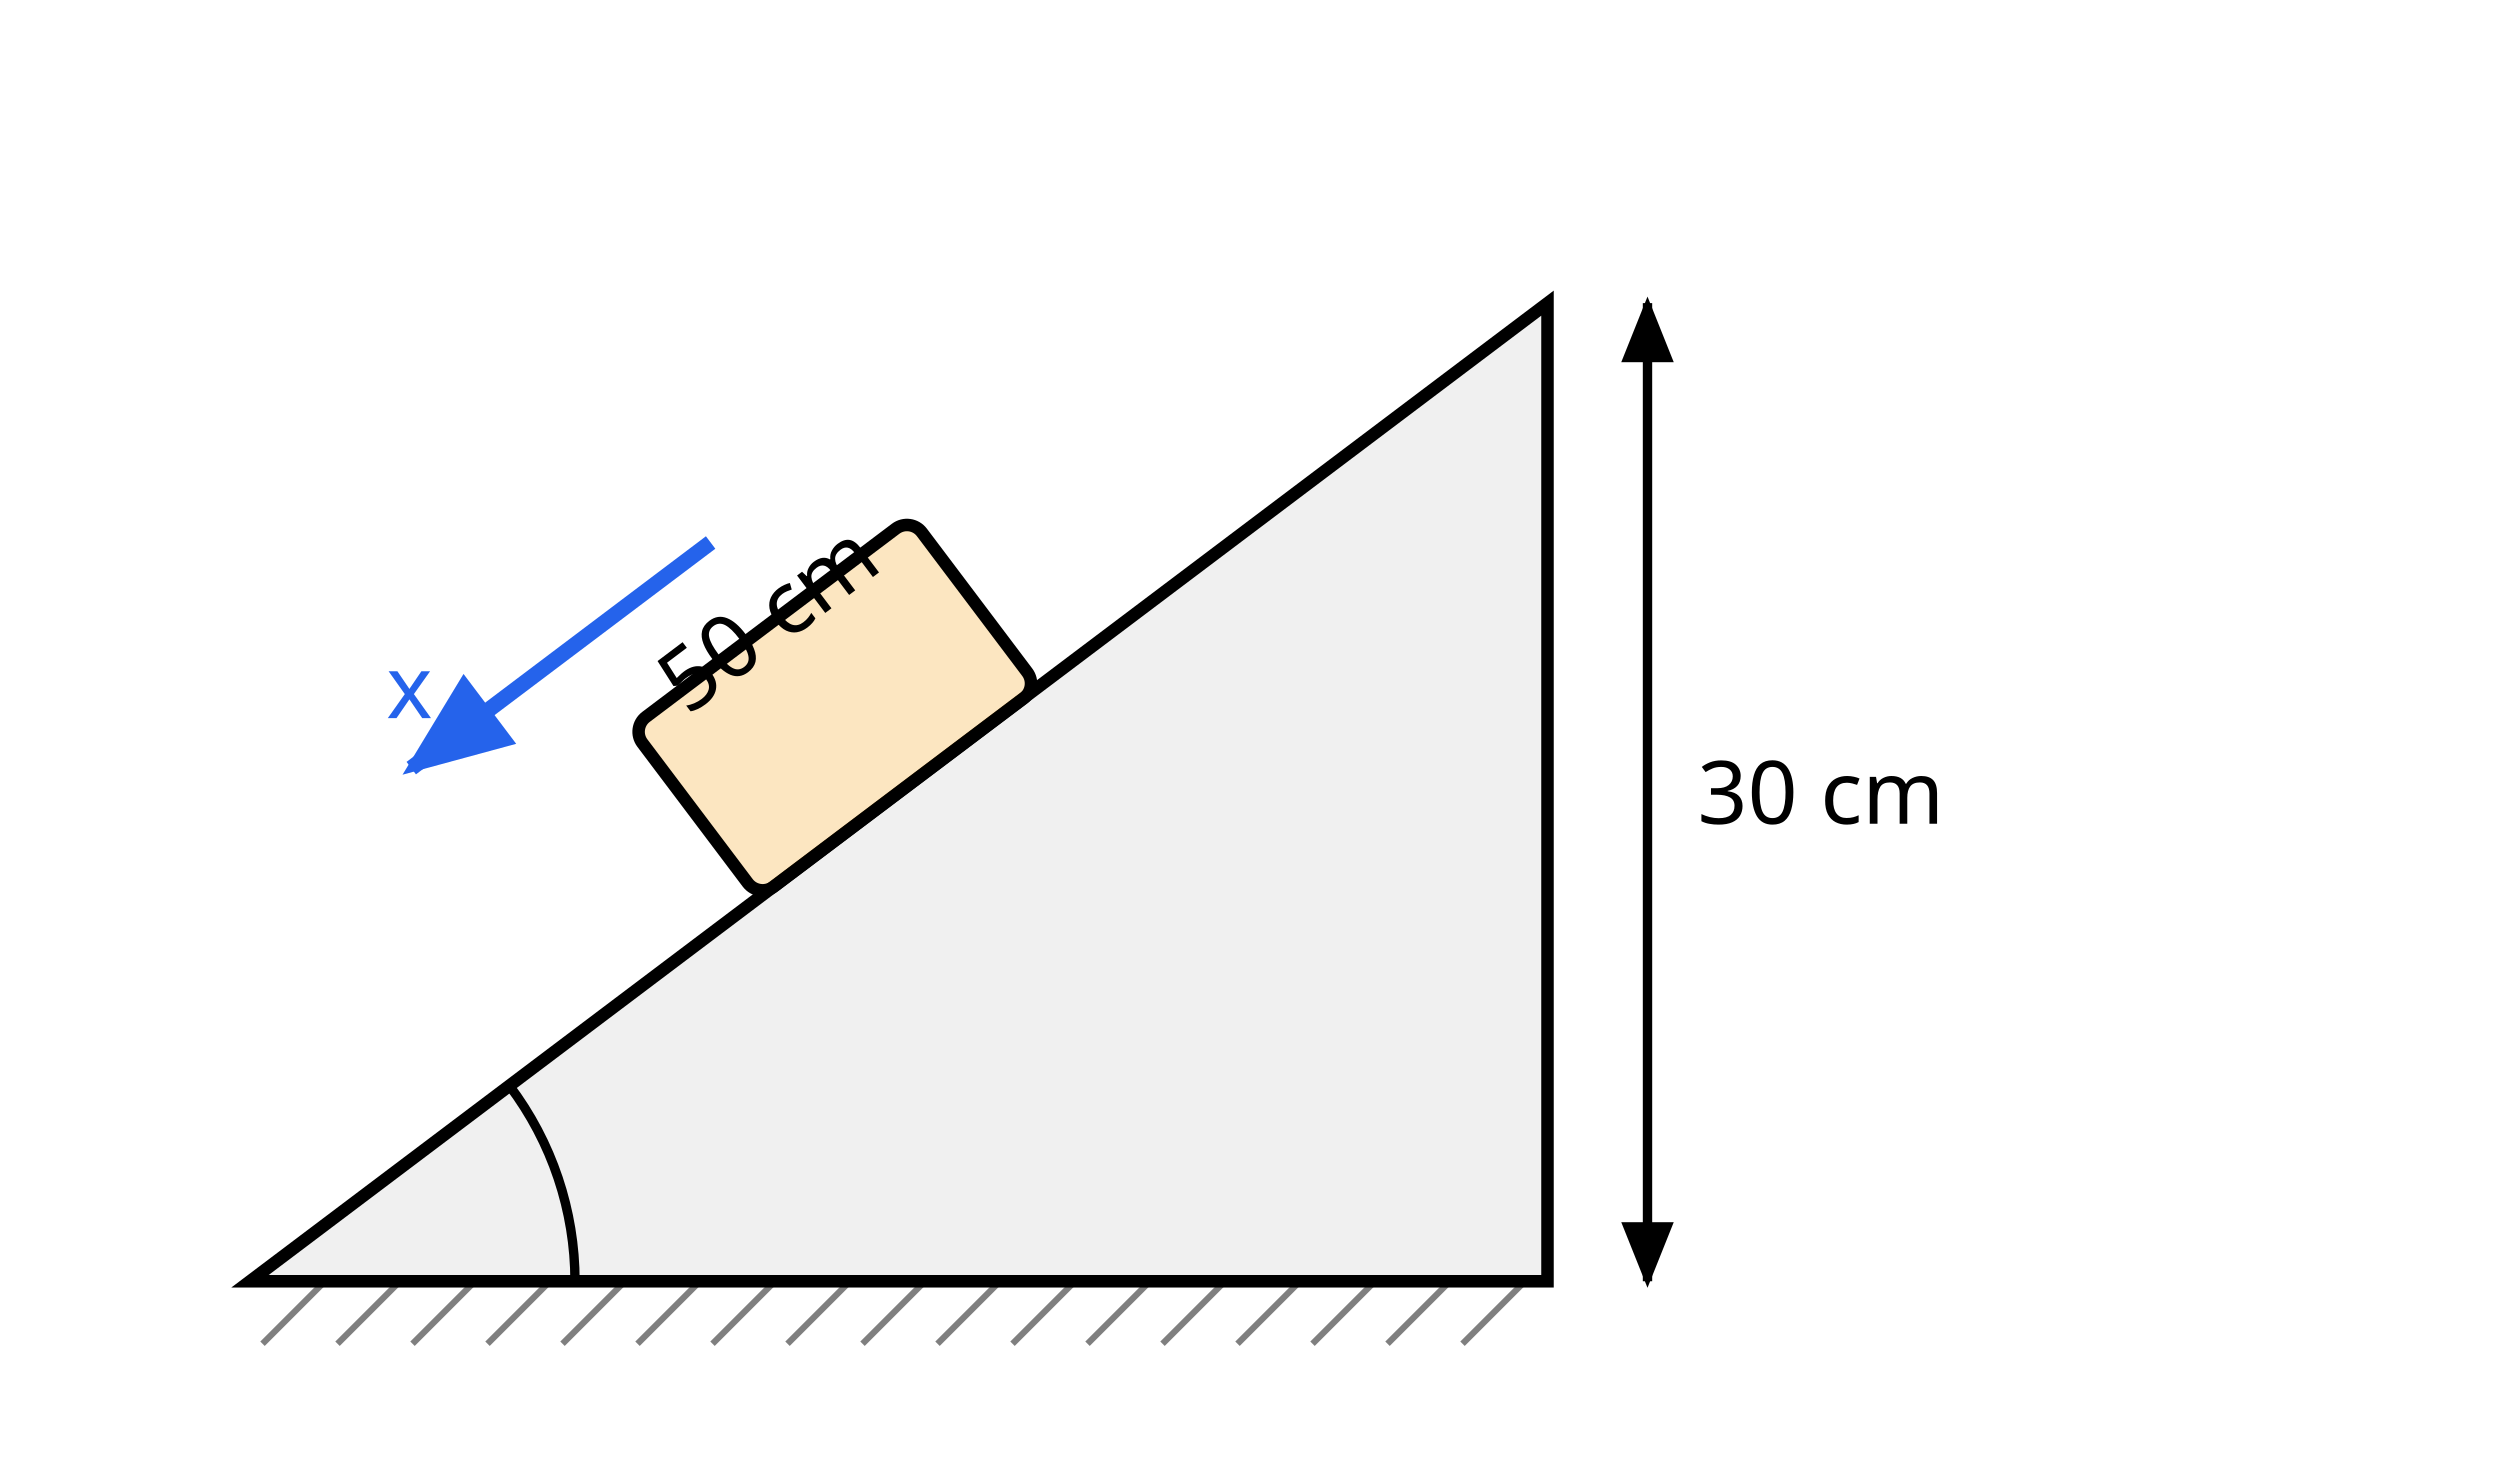
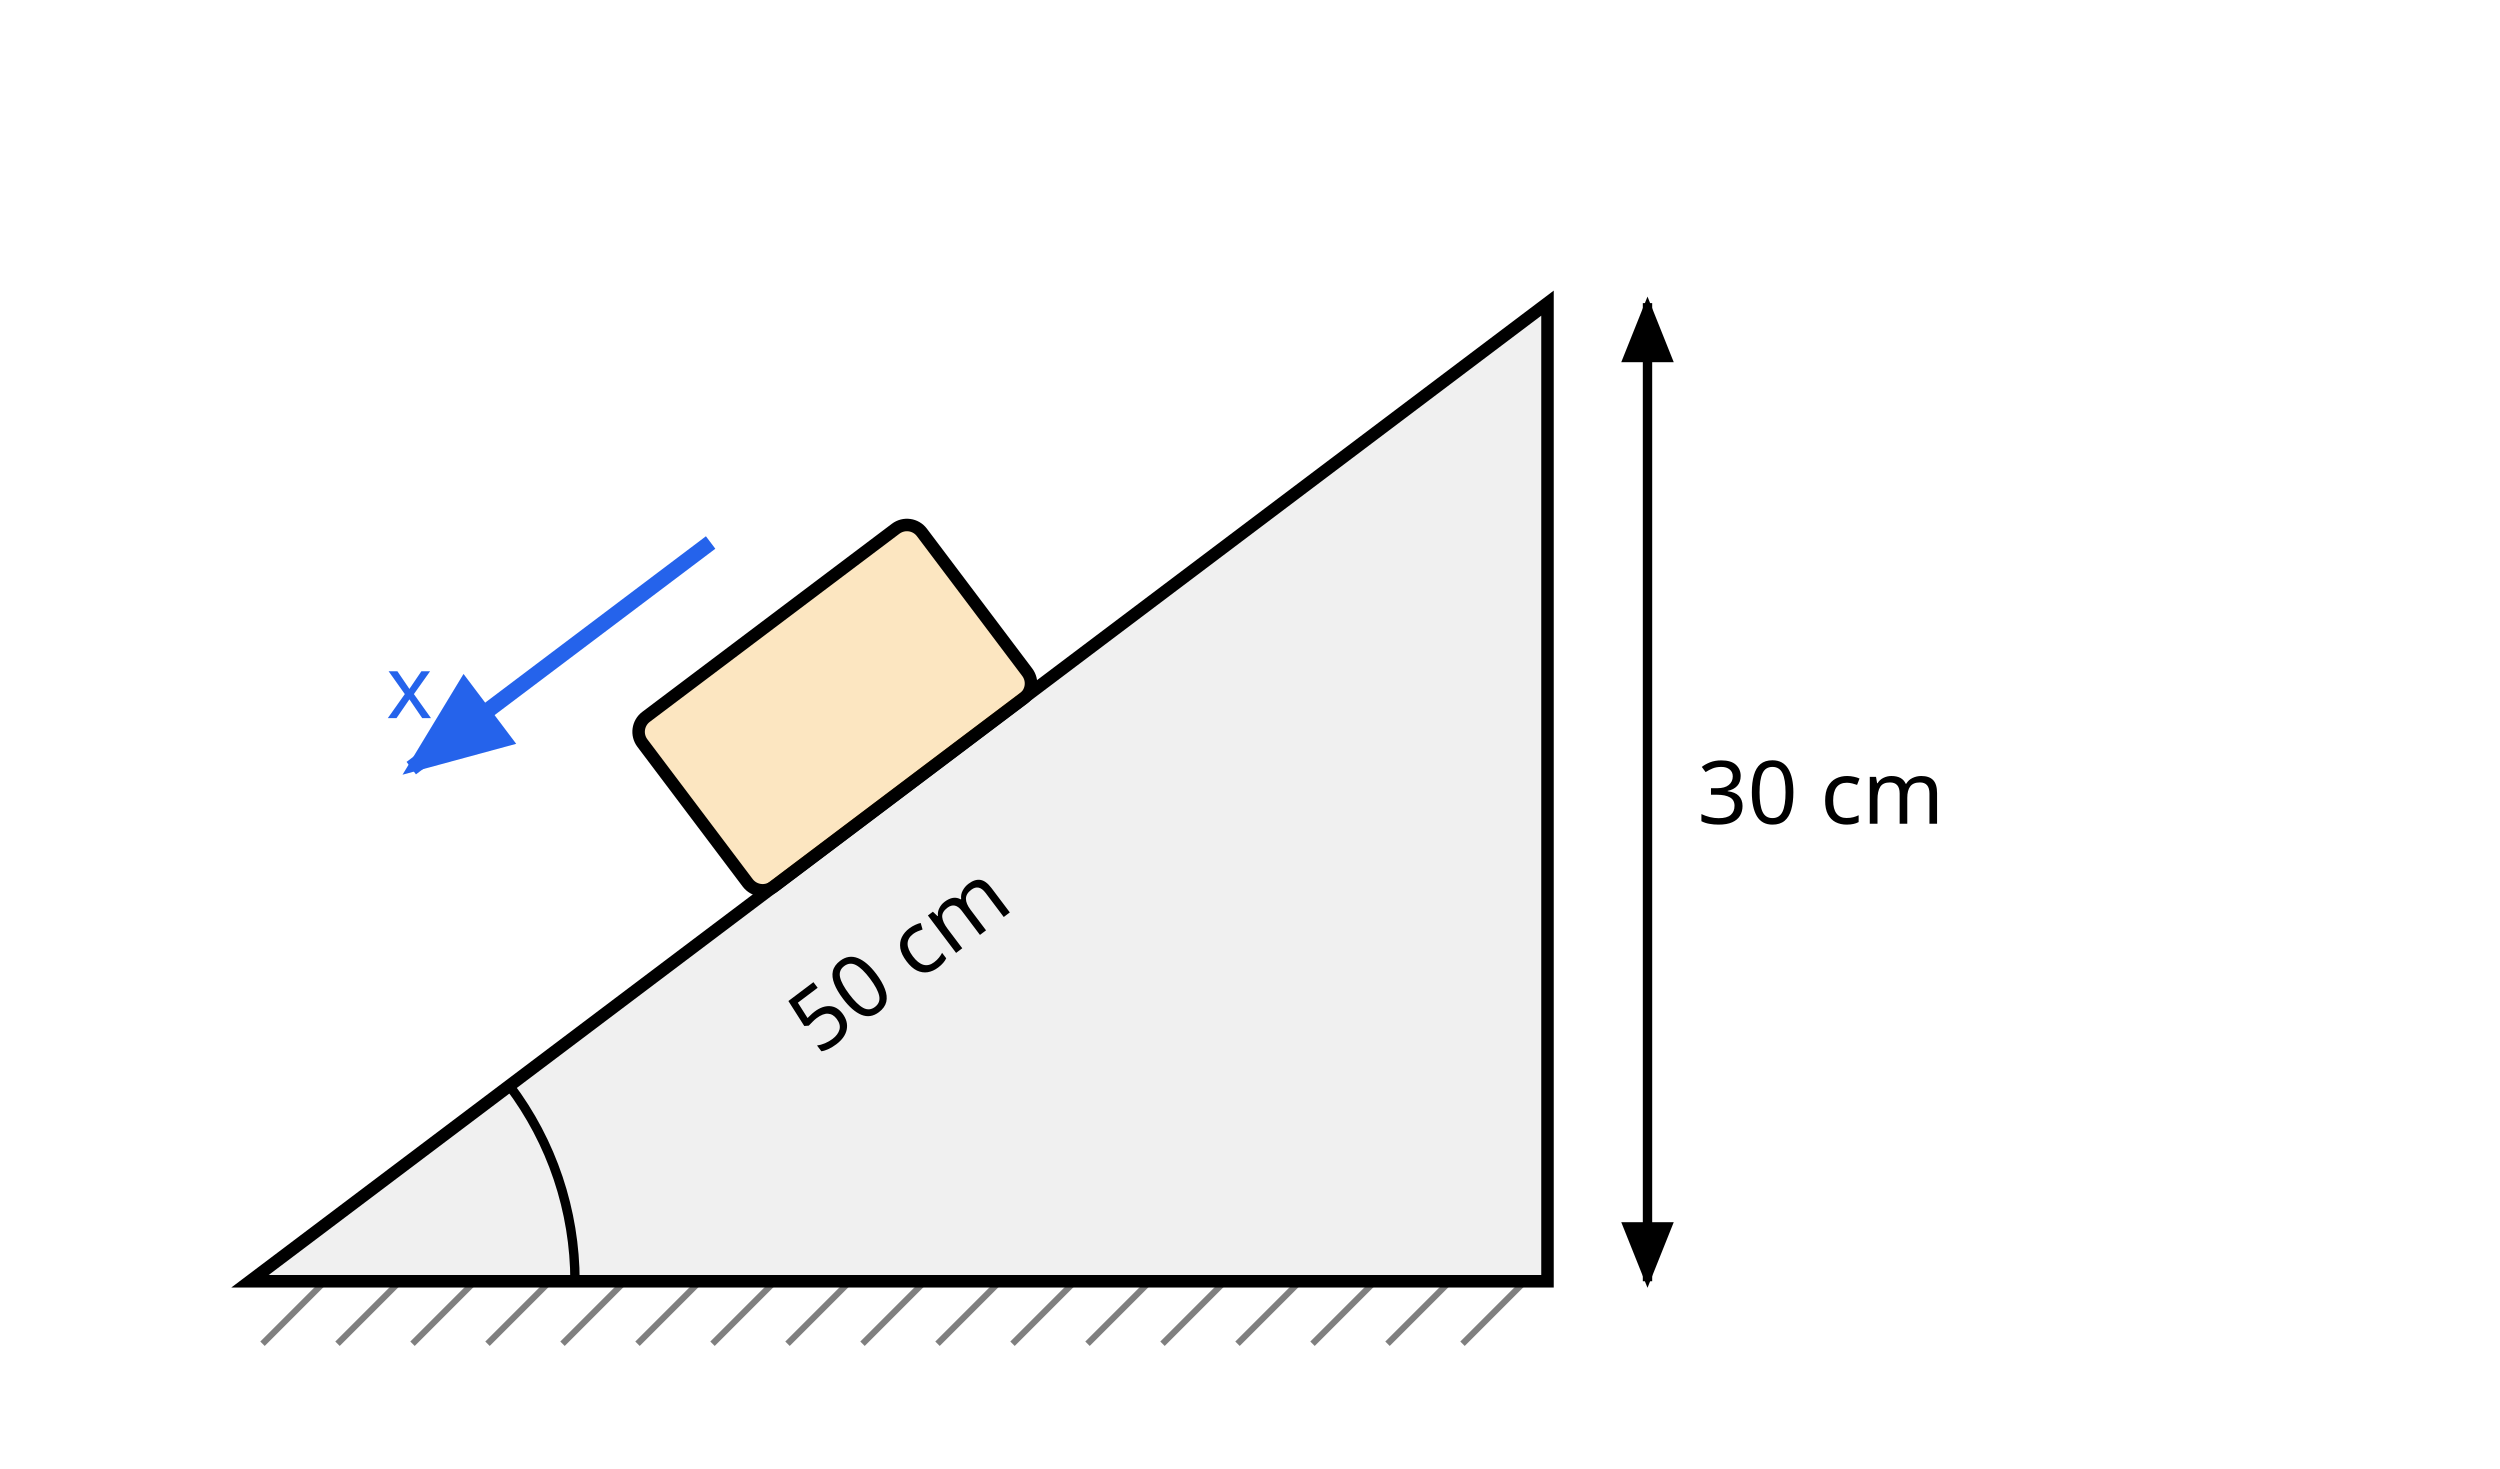
<svg xmlns="http://www.w3.org/2000/svg" viewBox="0 0 400 235" role="img" font-family="system-ui,sans-serif" font-size="14" fill="none" stroke="currentColor" stroke-width="2">
  <defs>
    <marker id="a1538687" viewBox="0 0 10 10" refX="9" refY="5" markerWidth="7" markerHeight="7" orient="auto-start-reverse">
      <path d="M0,1 L10,5 L0,9 z" fill="currentColor" stroke="none" />
    </marker>
    <marker id="a1538687b" viewBox="0 0 10 10" refX="9" refY="5" markerWidth="7" markerHeight="7" orient="auto-start-reverse">
      <path d="M0,1 L10,5 L0,9 z" fill="#2563eb" stroke="none" />
    </marker>
    <marker id="a1538687r" viewBox="0 0 10 10" refX="9" refY="5" markerWidth="7" markerHeight="7" orient="auto-start-reverse">
      <path d="M0,1 L10,5 L0,9 z" fill="#dc2626" stroke="none" />
    </marker>
  </defs>
  <polygon points="40,205 247.6,205 247.6,48.5" fill="currentColor" fill-opacity=".06" />
  <line x1="52" y1="205" x2="42" y2="215" stroke-width="1" opacity=".5" />
  <line x1="64" y1="205" x2="54" y2="215" stroke-width="1" opacity=".5" />
  <line x1="76" y1="205" x2="66" y2="215" stroke-width="1" opacity=".5" />
  <line x1="88" y1="205" x2="78" y2="215" stroke-width="1" opacity=".5" />
  <line x1="100" y1="205" x2="90" y2="215" stroke-width="1" opacity=".5" />
  <line x1="112" y1="205" x2="102" y2="215" stroke-width="1" opacity=".5" />
  <line x1="124" y1="205" x2="114" y2="215" stroke-width="1" opacity=".5" />
  <line x1="136" y1="205" x2="126" y2="215" stroke-width="1" opacity=".5" />
  <line x1="148" y1="205" x2="138" y2="215" stroke-width="1" opacity=".5" />
  <line x1="160" y1="205" x2="150" y2="215" stroke-width="1" opacity=".5" />
  <line x1="172" y1="205" x2="162" y2="215" stroke-width="1" opacity=".5" />
  <line x1="184" y1="205" x2="174" y2="215" stroke-width="1" opacity=".5" />
  <line x1="196" y1="205" x2="186" y2="215" stroke-width="1" opacity=".5" />
  <line x1="208" y1="205" x2="198" y2="215" stroke-width="1" opacity=".5" />
  <line x1="220" y1="205" x2="210" y2="215" stroke-width="1" opacity=".5" />
  <line x1="232" y1="205" x2="222" y2="215" stroke-width="1" opacity=".5" />
  <line x1="244" y1="205" x2="234" y2="215" stroke-width="1" opacity=".5" />
  <g transform="translate(143.8,126.8) rotate(-37)">
    <rect x="-28.0" y="-34" width="56" height="34" rx="3" fill="#f59e0b" fill-opacity=".25" />
  </g>
  <line x1="113.7" y1="86.8" x2="65.8" y2="122.9" stroke="#2563eb" stroke-width="2.5" marker-end="url(#a1538687b)" />
  <text x="61.8" y="114.9" text-anchor="start" fill="#2563eb" stroke="none">x</text>
  <path d="M92,205 A52 52 0 0 0 81.5 173.7" stroke-width="1.5" />
  <text x="102.0" y="197.0" text-anchor="start" fill="currentColor" stroke="none"> </text>
-   <text x="125.8" y="102.8" text-anchor="middle" fill="currentColor" stroke="none" transform="rotate(-37 125.7682 102.805)">50 cm</text>
+   <text x="146.7" y="157.2" text-anchor="middle" fill="currentColor" stroke="none" transform="rotate(-37 146.6803 157.1576)">50 cm</text>
  <line x1="263.6" y1="48.5" x2="263.6" y2="205.0" stroke="currentColor" stroke-width="1.5" marker-start="url(#a1538687)" marker-end="url(#a1538687)" />
  <text x="271.6" y="131.8" text-anchor="start" fill="currentColor" stroke="none">30 cm</text>
</svg>
